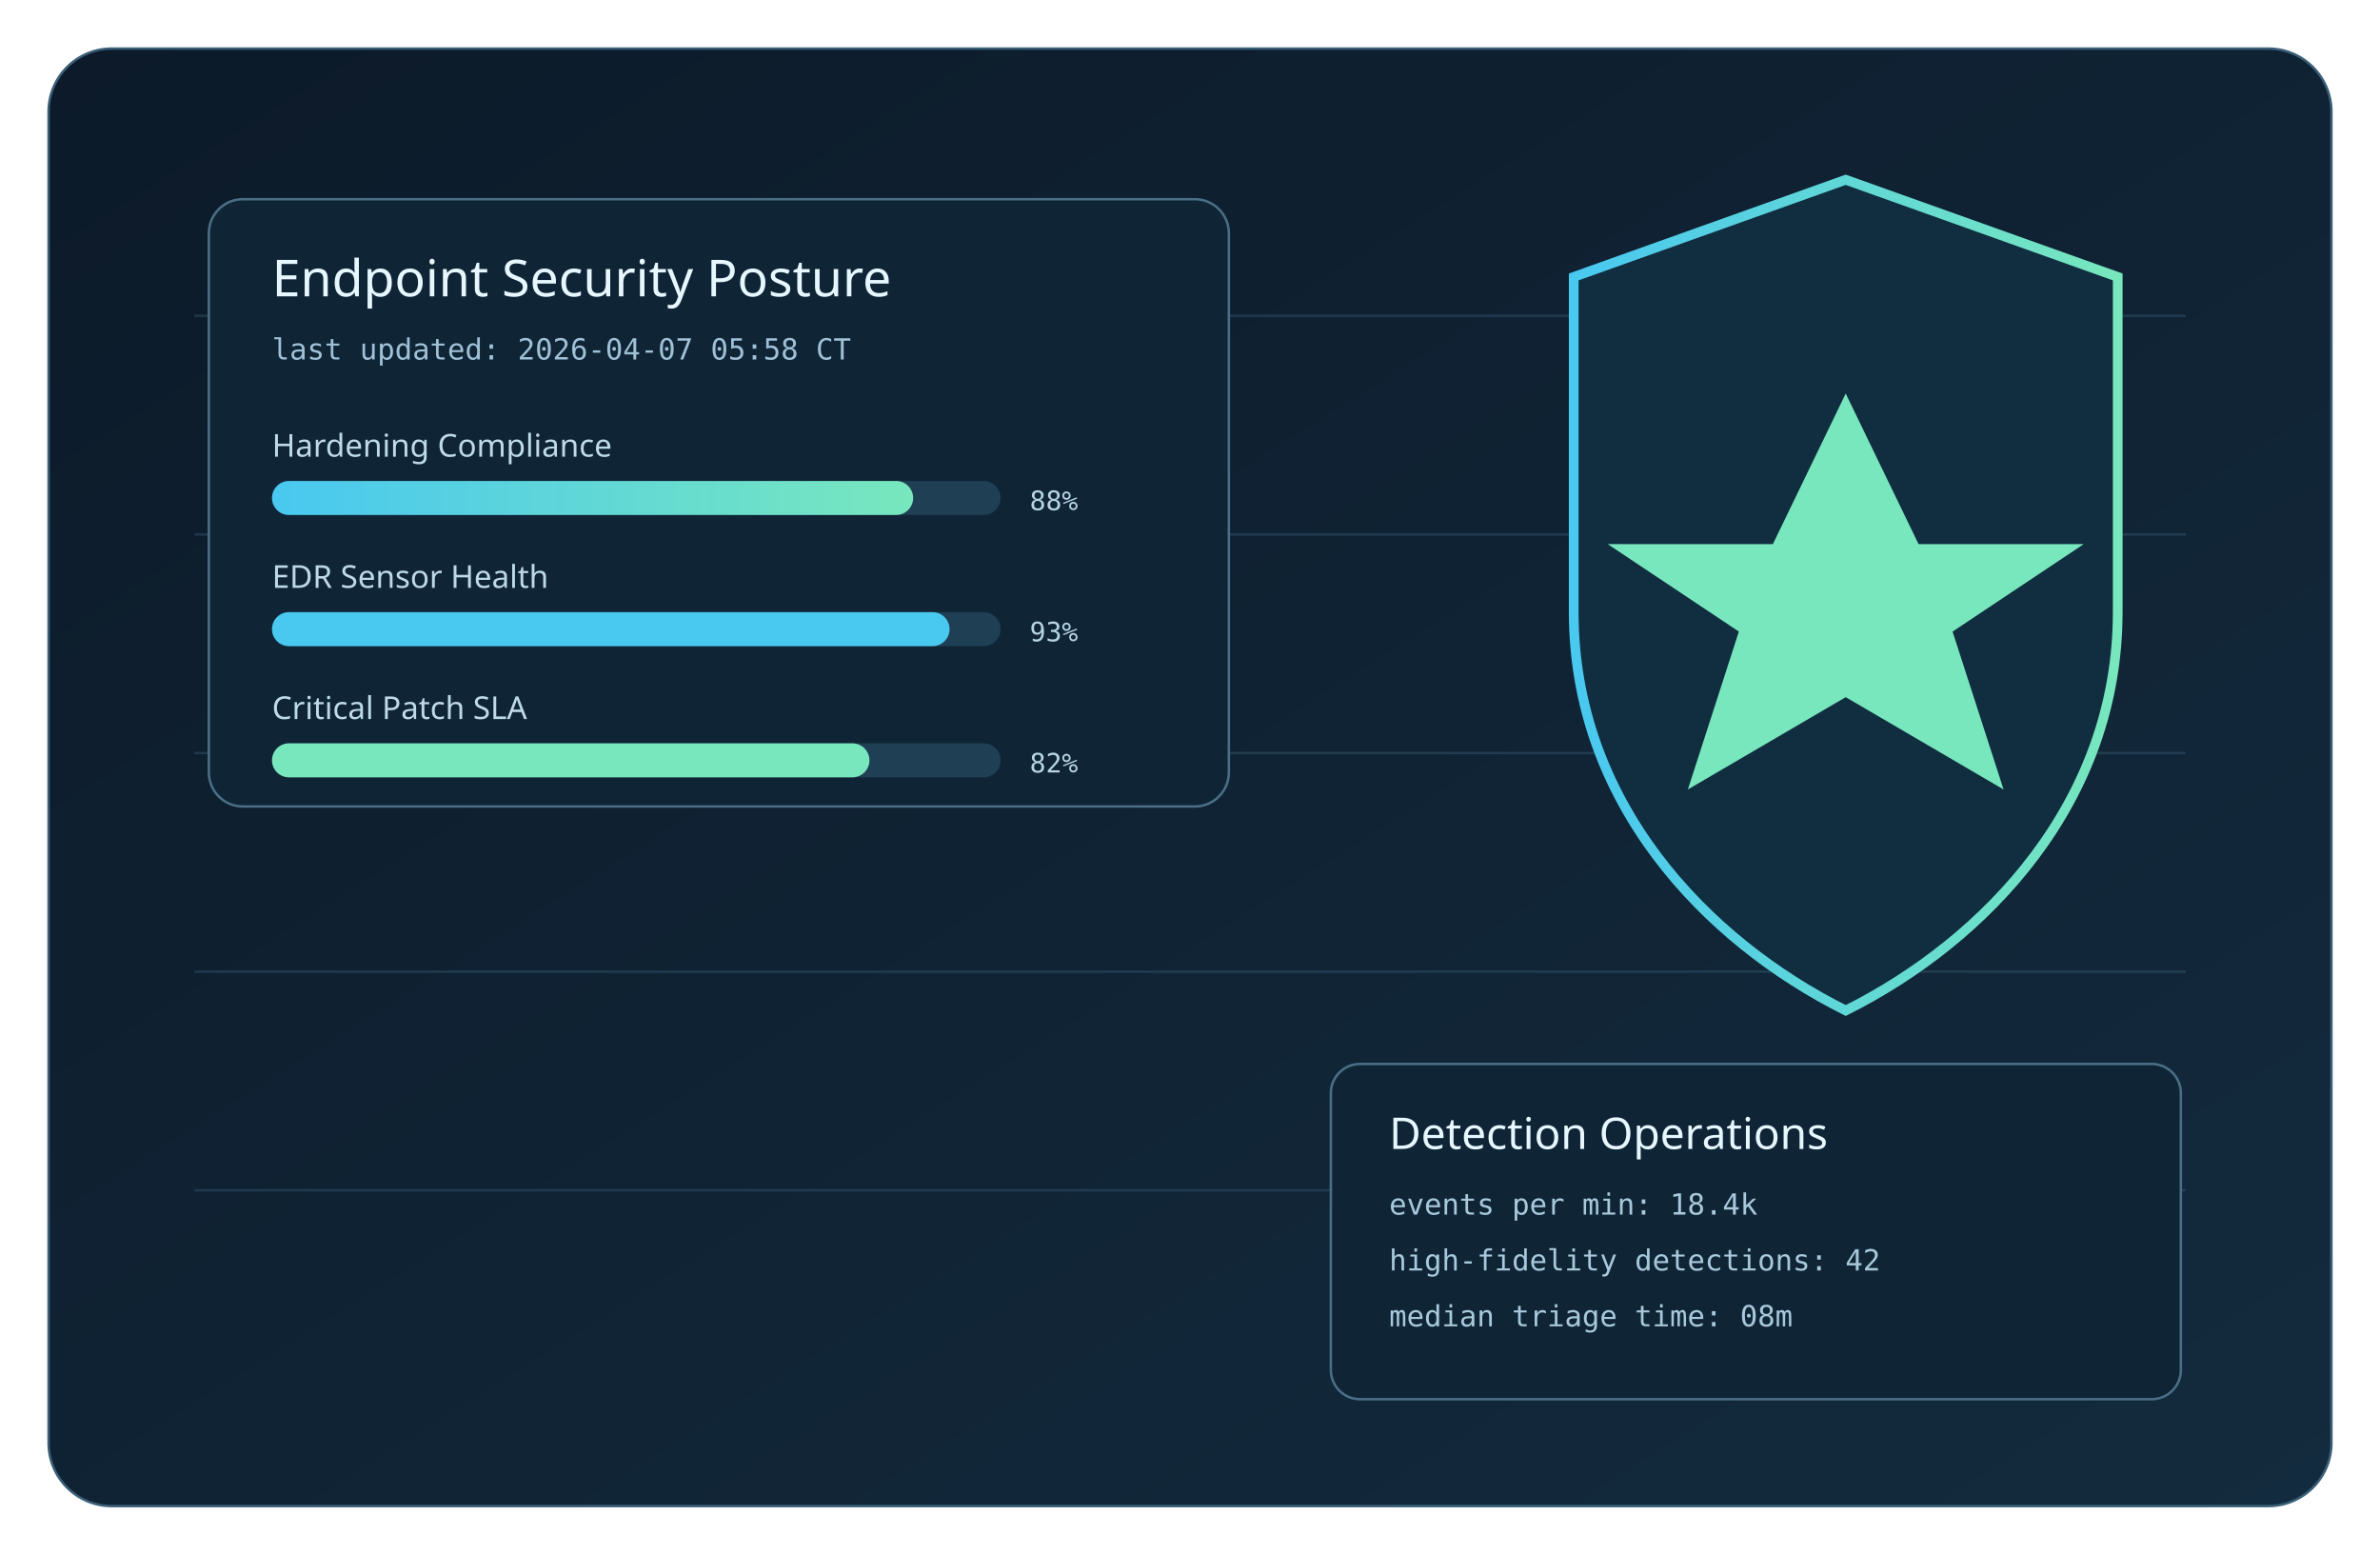
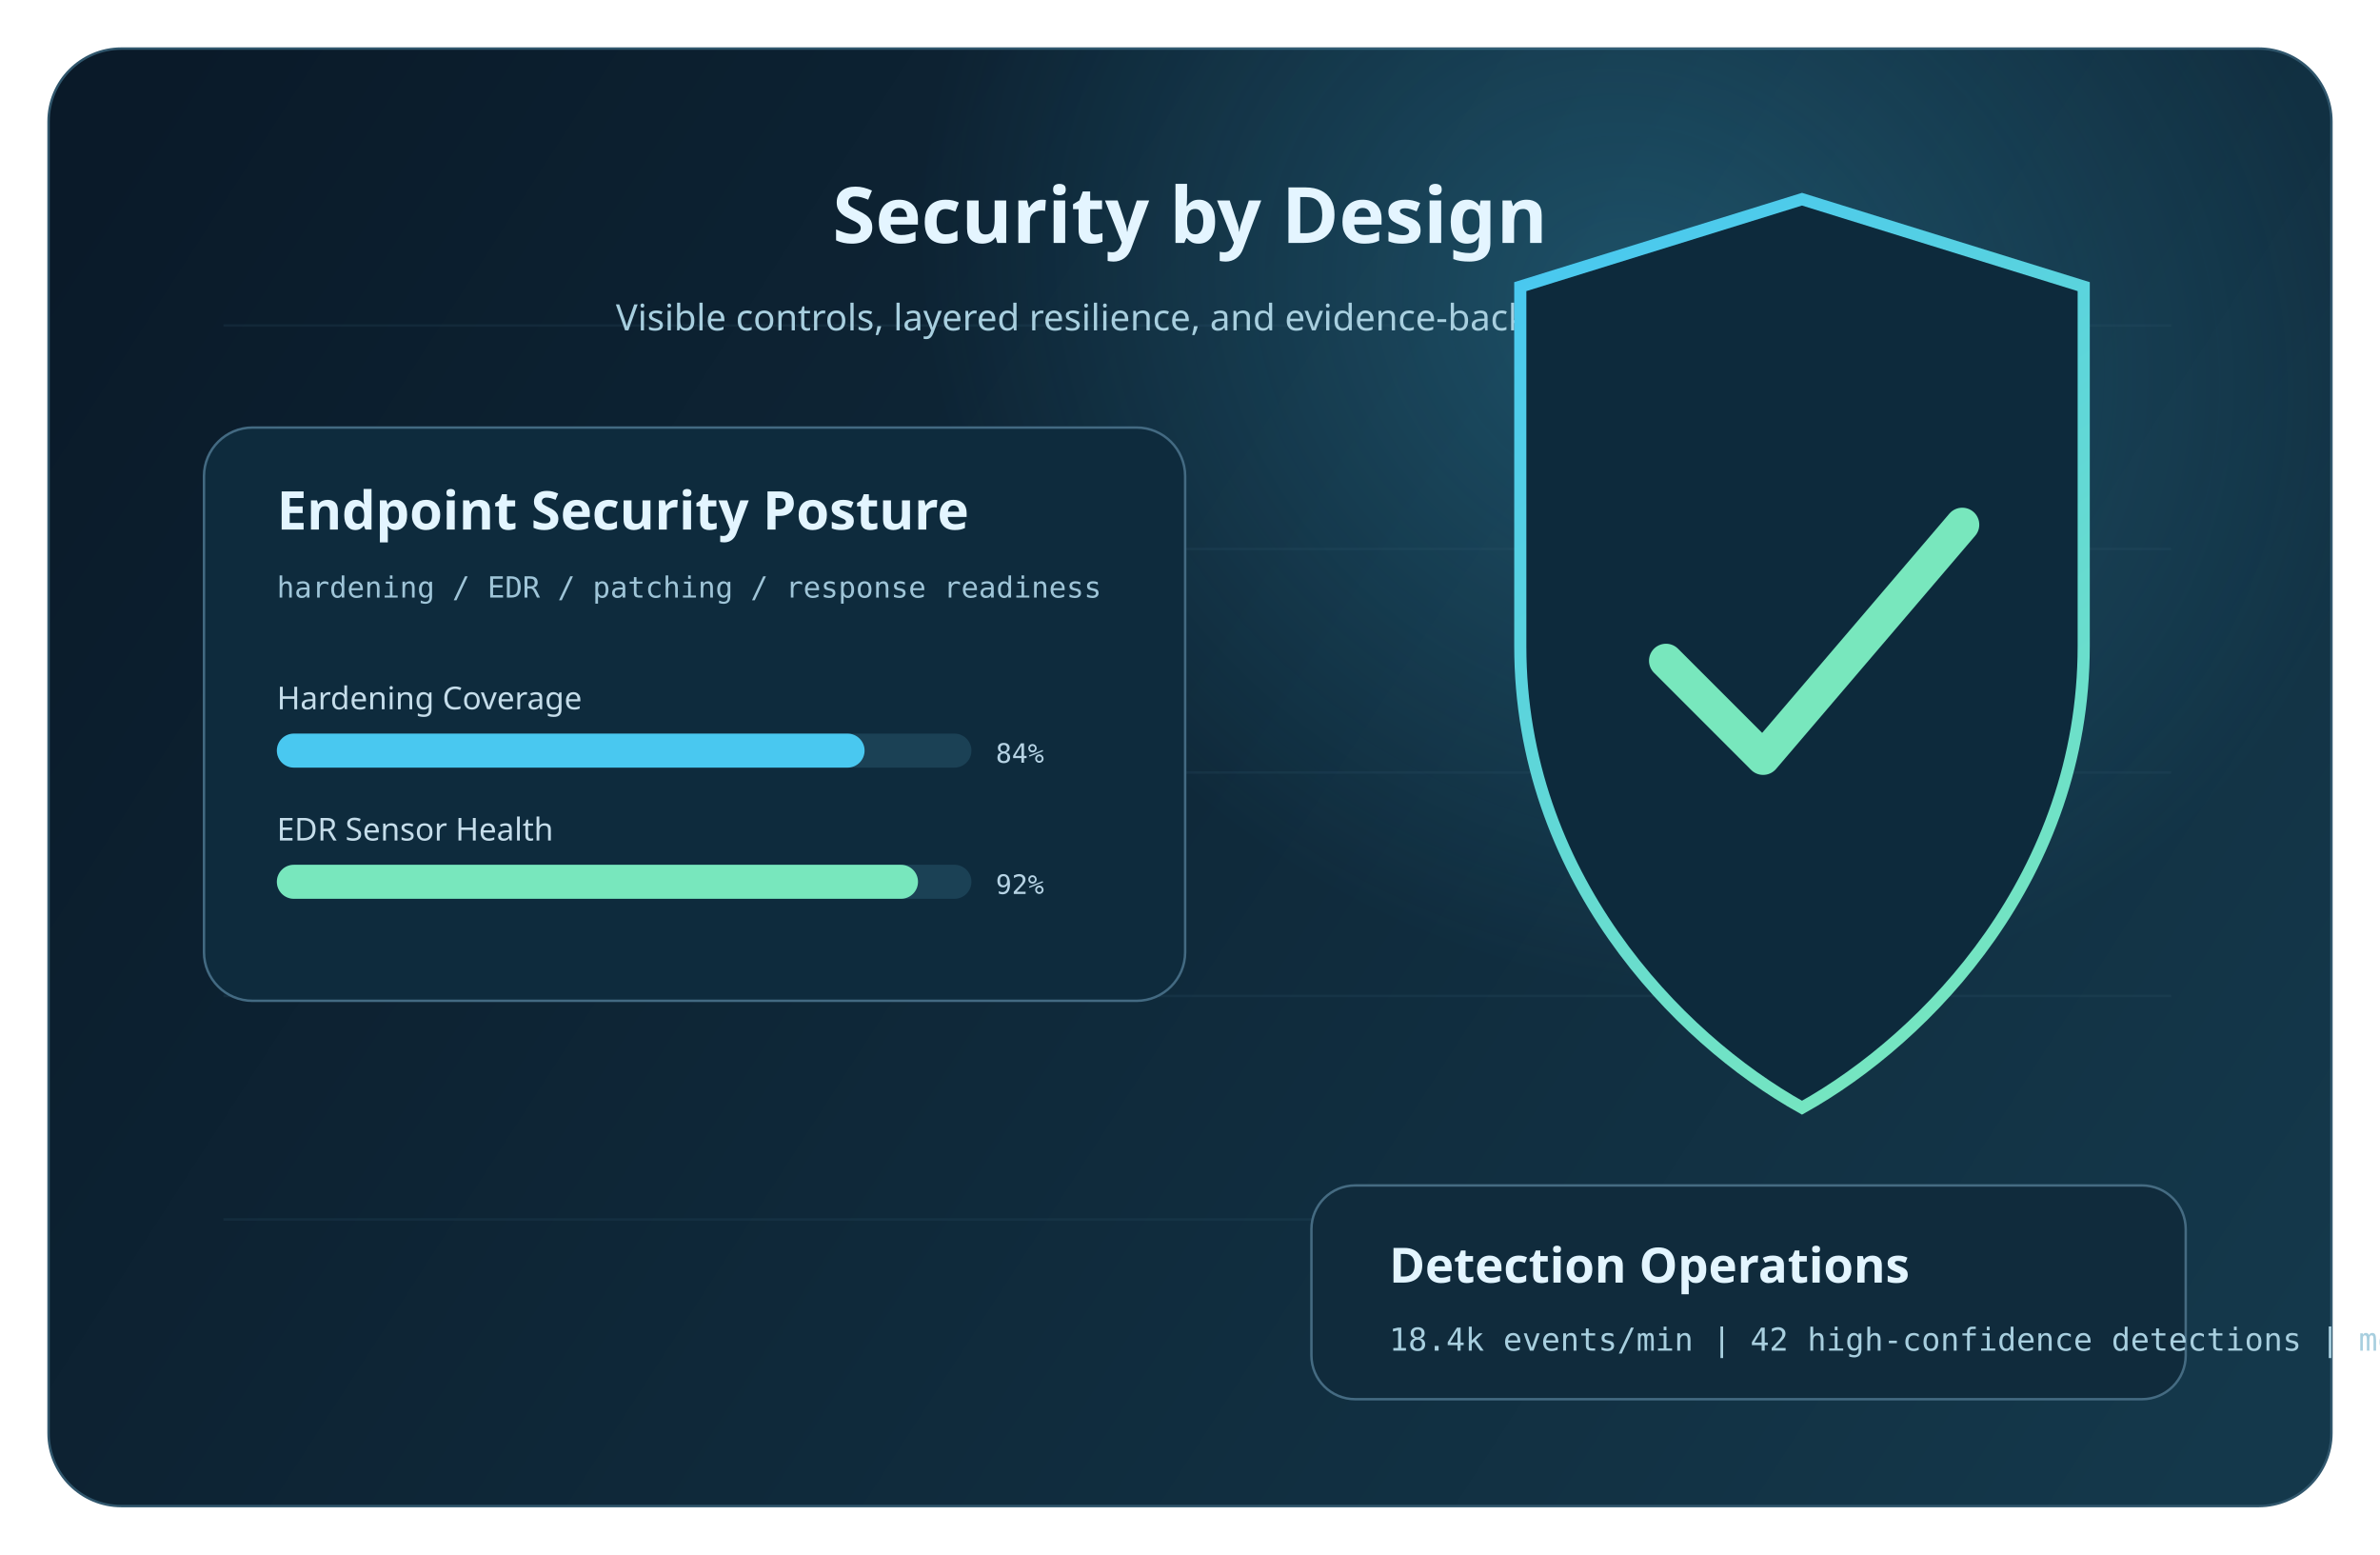
- <svg xmlns="http://www.w3.org/2000/svg" width="980" height="640" viewBox="0 0 980 640" role="img" aria-label="Endpoint security performance dashboard">
+ <svg xmlns="http://www.w3.org/2000/svg" width="980" height="640" viewBox="0 0 980 640" role="img" aria-label="Security shield hero graphic">
  <defs>
-     <linearGradient id="bg" x1="0" y1="0" x2="1" y2="1">
-       <stop offset="0%" stop-color="#0c1a29" />
-       <stop offset="100%" stop-color="#132b3e" />
+     <linearGradient id="heroBg" x1="58" y1="42" x2="918" y2="598" gradientUnits="userSpaceOnUse">
+       <stop stop-color="#0A1A29" />
+       <stop offset="1" stop-color="#14384B" />
    </linearGradient>
-     <linearGradient id="accent" x1="0" y1="0" x2="1" y2="0">
-       <stop offset="0%" stop-color="#49c8f0" />
-       <stop offset="100%" stop-color="#78e7bd" />
+     <radialGradient id="heroGlow" cx="0" cy="0" r="1" gradientUnits="userSpaceOnUse" gradientTransform="translate(676 132) rotate(121) scale(268 310)">
+       <stop stop-color="#49C8F0" stop-opacity="0.25" />
+       <stop offset="1" stop-color="#49C8F0" stop-opacity="0" />
+     </radialGradient>
+     <linearGradient id="heroAccent" x1="626" y1="112" x2="846" y2="416" gradientUnits="userSpaceOnUse">
+       <stop stop-color="#49C8F0" />
+       <stop offset="1" stop-color="#78E7BD" />
    </linearGradient>
  </defs>
-   <rect x="20" y="20" width="940" height="600" rx="26" fill="url(#bg)" stroke="#3b5f78" />
-   <g opacity="0.4" stroke="#3a5e75">
-     <path d="M80 130H900" />
-     <path d="M80 220H900" />
-     <path d="M80 310H900" />
-     <path d="M80 400H900" />
-     <path d="M80 490H900" />
+   <rect x="20" y="20" width="940" height="600" rx="30" fill="url(#heroBg)" stroke="#30566C" />
+   <rect x="20" y="20" width="940" height="600" rx="30" fill="url(#heroGlow)" />
+   <g opacity="0.18" stroke="#33586E">
+     <path d="M92 134H894" />
+     <path d="M92 226H894" />
+     <path d="M92 318H894" />
+     <path d="M92 410H894" />
+     <path d="M92 502H894" />
  </g>
+   <text x="490" y="100" text-anchor="middle" fill="#E4F5FF" font-family="Sora, sans-serif" font-size="32" font-weight="700">Security by Design</text>
+   <text x="490" y="136" text-anchor="middle" fill="#A8CFDF" font-family="Sora, sans-serif" font-size="15">Visible controls, layered resilience, and evidence-backed operations</text>
+   <rect x="84" y="176" width="404" height="236" rx="20" fill="#0E2B3D" stroke="#436A82" />
+   <text x="114" y="218" fill="#E3F5FF" font-family="Sora, sans-serif" font-size="22" font-weight="700">Endpoint Security Posture</text>
+   <text x="114" y="246" fill="#9FC5D8" font-family="JetBrains Mono, monospace" font-size="12">hardening / EDR / patching / response readiness</text>
  <g>
-     <rect x="86" y="82" width="420" height="250" rx="14" fill="#0f2536" stroke="#4a6f86" />
-     <text x="112" y="122" font-family="Sora, sans-serif" font-size="21" fill="#e7f7ff">Endpoint Security Posture</text>
-     <text x="112" y="148" font-family="JetBrains Mono, monospace" font-size="12" fill="#9fc0d6">last updated: 2026-04-07 05:58 CT</text>
-     <text x="112" y="188" font-family="Sora, sans-serif" font-size="13" fill="#bed9e8">Hardening Compliance</text>
-     <rect x="112" y="198" width="300" height="14" rx="7" fill="#1e3f54" />
-     <rect x="112" y="198" width="264" height="14" rx="7" fill="url(#accent)" />
-     <text x="424" y="210" font-family="JetBrains Mono, monospace" font-size="11" fill="#b7d4e5">88%</text>
-     <text x="112" y="242" font-family="Sora, sans-serif" font-size="13" fill="#bed9e8">EDR Sensor Health</text>
-     <rect x="112" y="252" width="300" height="14" rx="7" fill="#1e3f54" />
-     <rect x="112" y="252" width="279" height="14" rx="7" fill="#49c8f0" />
-     <text x="424" y="264" font-family="JetBrains Mono, monospace" font-size="11" fill="#b7d4e5">93%</text>
-     <text x="112" y="296" font-family="Sora, sans-serif" font-size="13" fill="#bed9e8">Critical Patch SLA</text>
-     <rect x="112" y="306" width="300" height="14" rx="7" fill="#1e3f54" />
-     <rect x="112" y="306" width="246" height="14" rx="7" fill="#78e7bd" />
-     <text x="424" y="318" font-family="JetBrains Mono, monospace" font-size="11" fill="#b7d4e5">82%</text>
+     <text x="114" y="292" fill="#C5DDEA" font-family="Sora, sans-serif" font-size="13">Hardening Coverage</text>
+     <rect x="114" y="302" width="286" height="14" rx="7" fill="#1B4155" />
+     <rect x="114" y="302" width="242" height="14" rx="7" fill="#49C8F0" />
+     <text x="410" y="314" fill="#B7D4E5" font-family="JetBrains Mono, monospace" font-size="11">84%</text>
+     <text x="114" y="346" fill="#C5DDEA" font-family="Sora, sans-serif" font-size="13">EDR Sensor Health</text>
+     <rect x="114" y="356" width="286" height="14" rx="7" fill="#1B4155" />
+     <rect x="114" y="356" width="264" height="14" rx="7" fill="#78E7BD" />
+     <text x="410" y="368" fill="#B7D4E5" font-family="JetBrains Mono, monospace" font-size="11">92%</text>
  </g>
-   <g>
-     <path d="M648 114L760 74L872 114V252C872 330 818 387 760 416C702 387 648 330 648 252V114Z" fill="#112d40" stroke="url(#accent)" stroke-width="4" />
-     <path d="M760 162L790 224H858L804 260L825 325L760 287L695 325L716 260L662 224H730Z" fill="#78e7bd" />
-   </g>
-   <g>
-     <rect x="548" y="438" width="350" height="138" rx="12" fill="#0f2536" stroke="#4a6f86" />
-     <text x="572" y="473" font-family="Sora, sans-serif" font-size="18" fill="#e7f7ff">Detection Operations</text>
-     <text x="572" y="500" font-family="JetBrains Mono, monospace" font-size="12" fill="#a8c8dc">events per min: 18.4k</text>
-     <text x="572" y="523" font-family="JetBrains Mono, monospace" font-size="12" fill="#a8c8dc">high-fidelity detections: 42</text>
-     <text x="572" y="546" font-family="JetBrains Mono, monospace" font-size="12" fill="#a8c8dc">median triage time: 08m</text>
-   </g>
+   <path d="M626 118L742 82L858 118V266C858 360 794 427 742 456C690 427 626 360 626 266V118Z" fill="#0D2A3C" stroke="url(#heroAccent)" stroke-width="5" />
+   <path d="M686 272L726 312L808 216" fill="none" stroke="#78E7BD" stroke-width="14" stroke-linecap="round" stroke-linejoin="round" />
+   <rect x="540" y="488" width="360" height="88" rx="18" fill="#102B3C" stroke="#456B82" />
+   <text x="572" y="528" fill="#E3F5FF" font-family="Sora, sans-serif" font-size="20" font-weight="700">Detection Operations</text>
+   <text x="572" y="556" fill="#A8CFDF" font-family="JetBrains Mono, monospace" font-size="13">18.4k events/min | 42 high-confidence detections | median triage 08m</text>
</svg>
